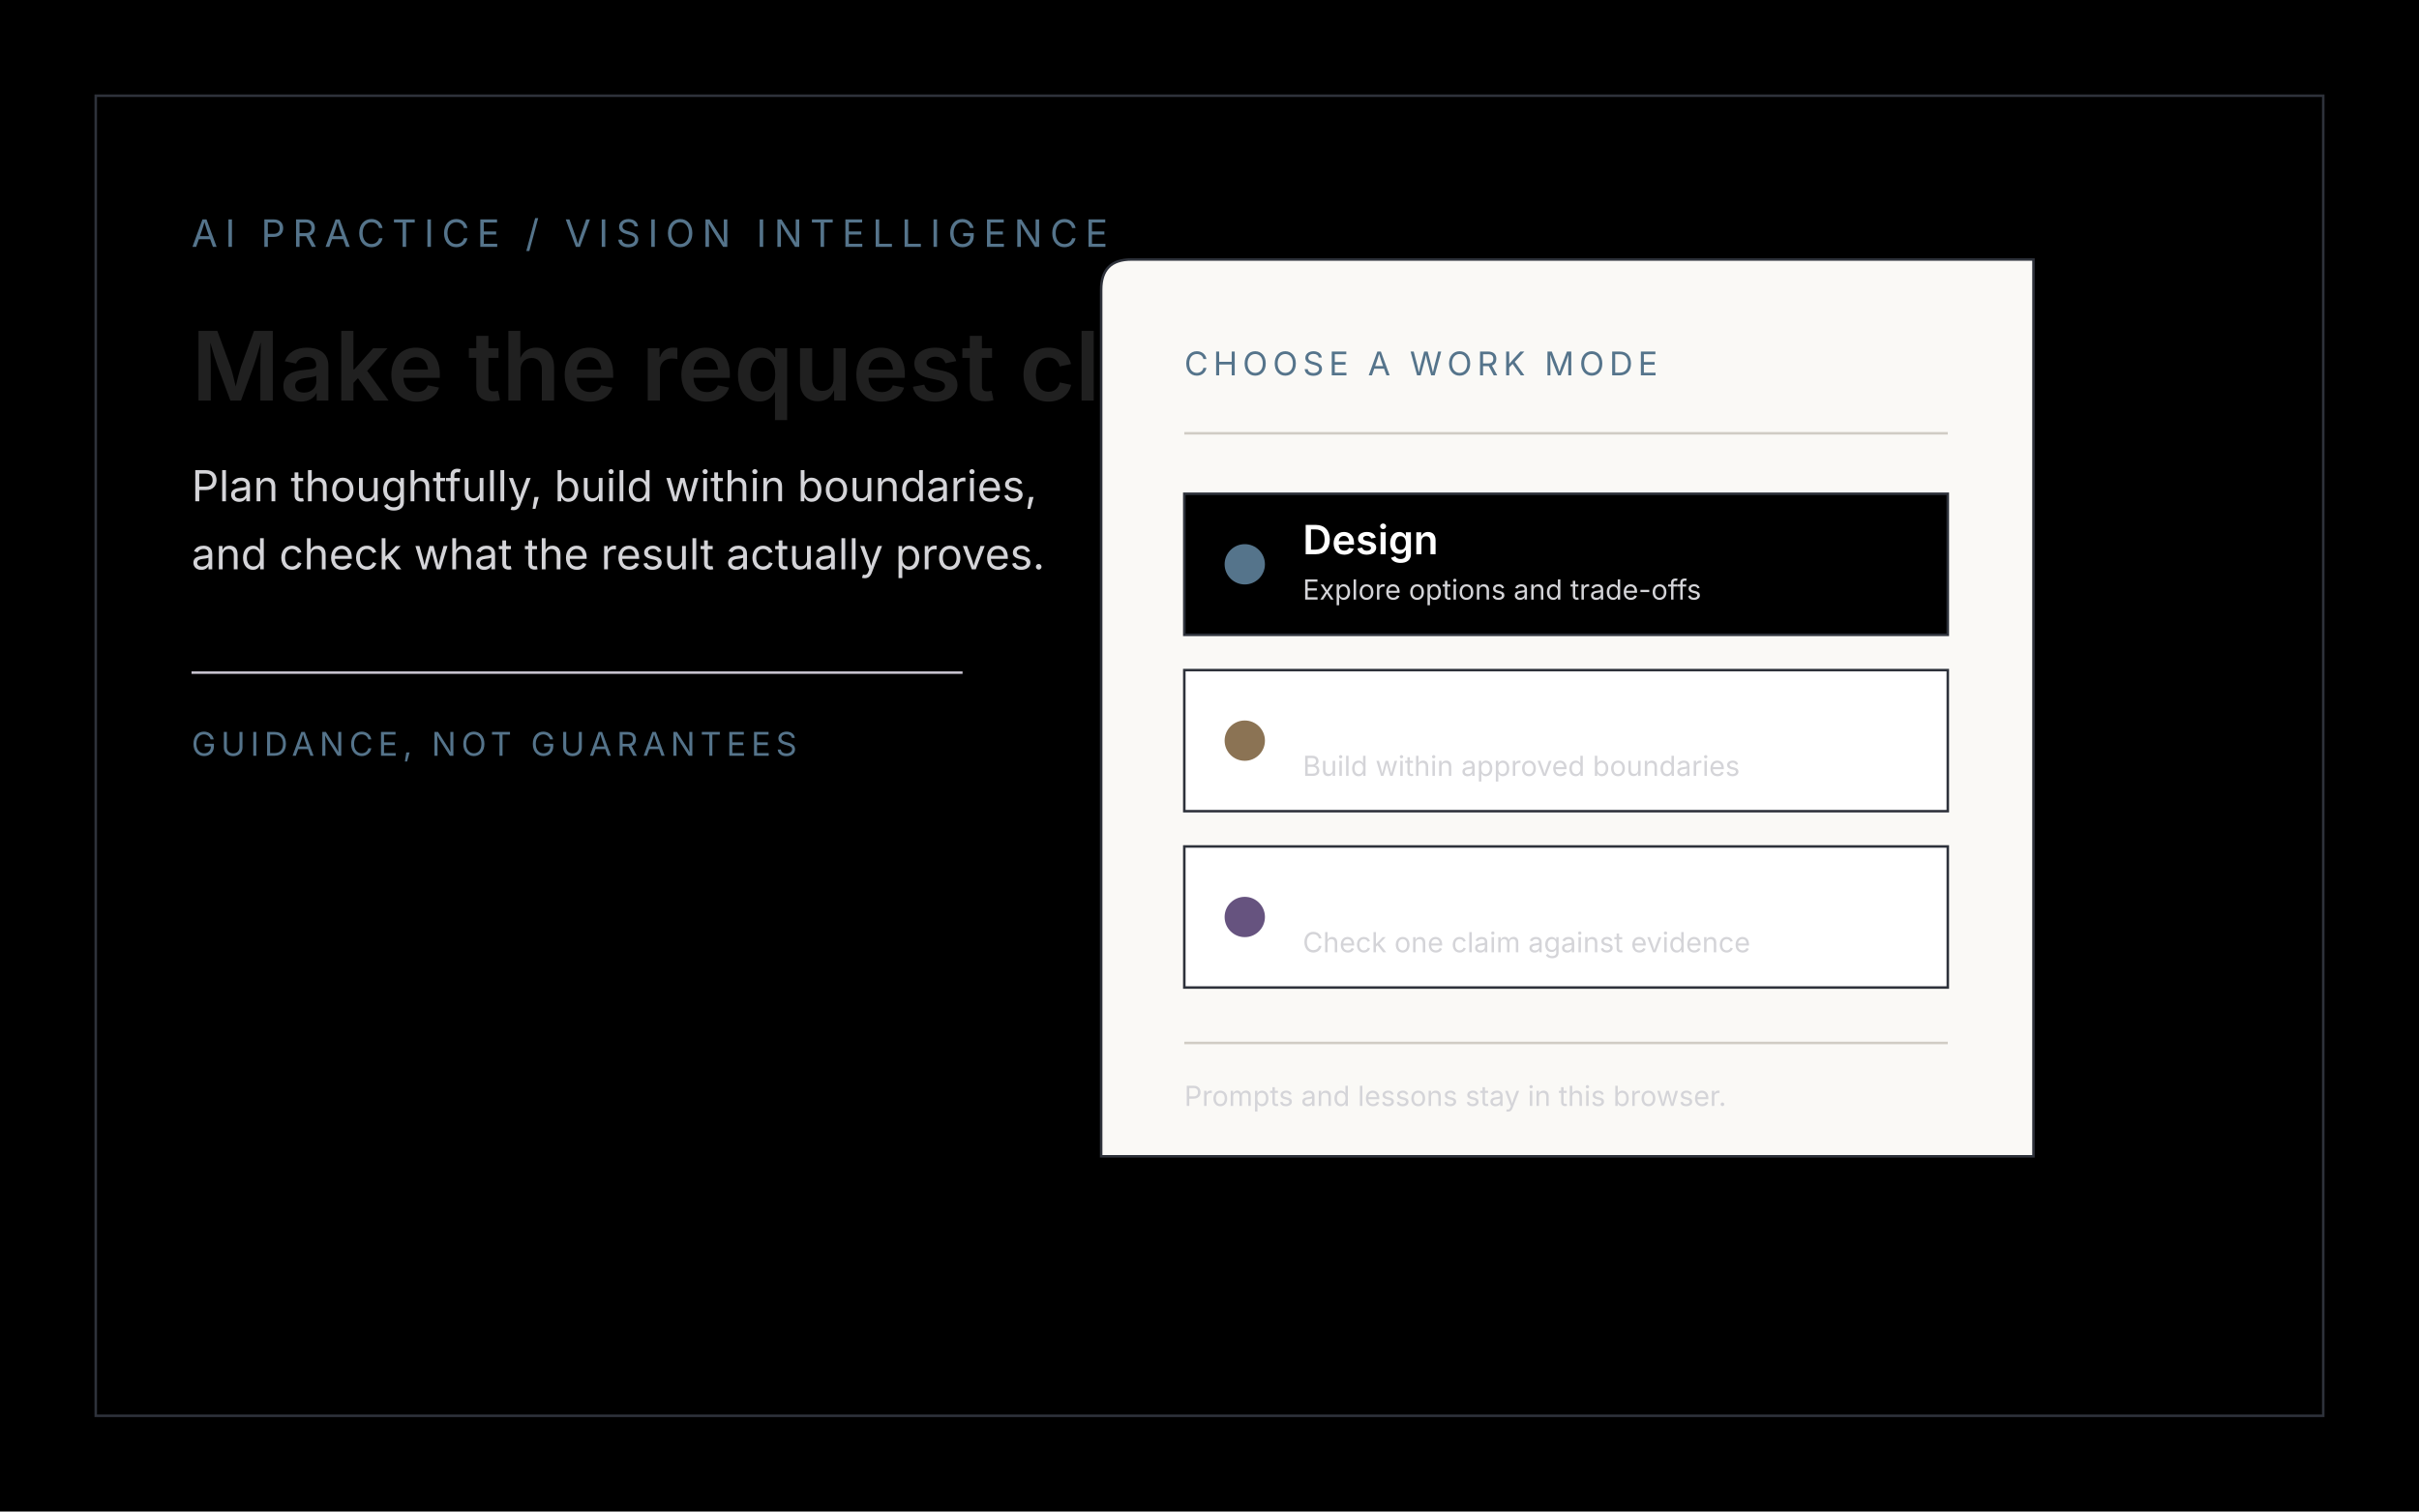
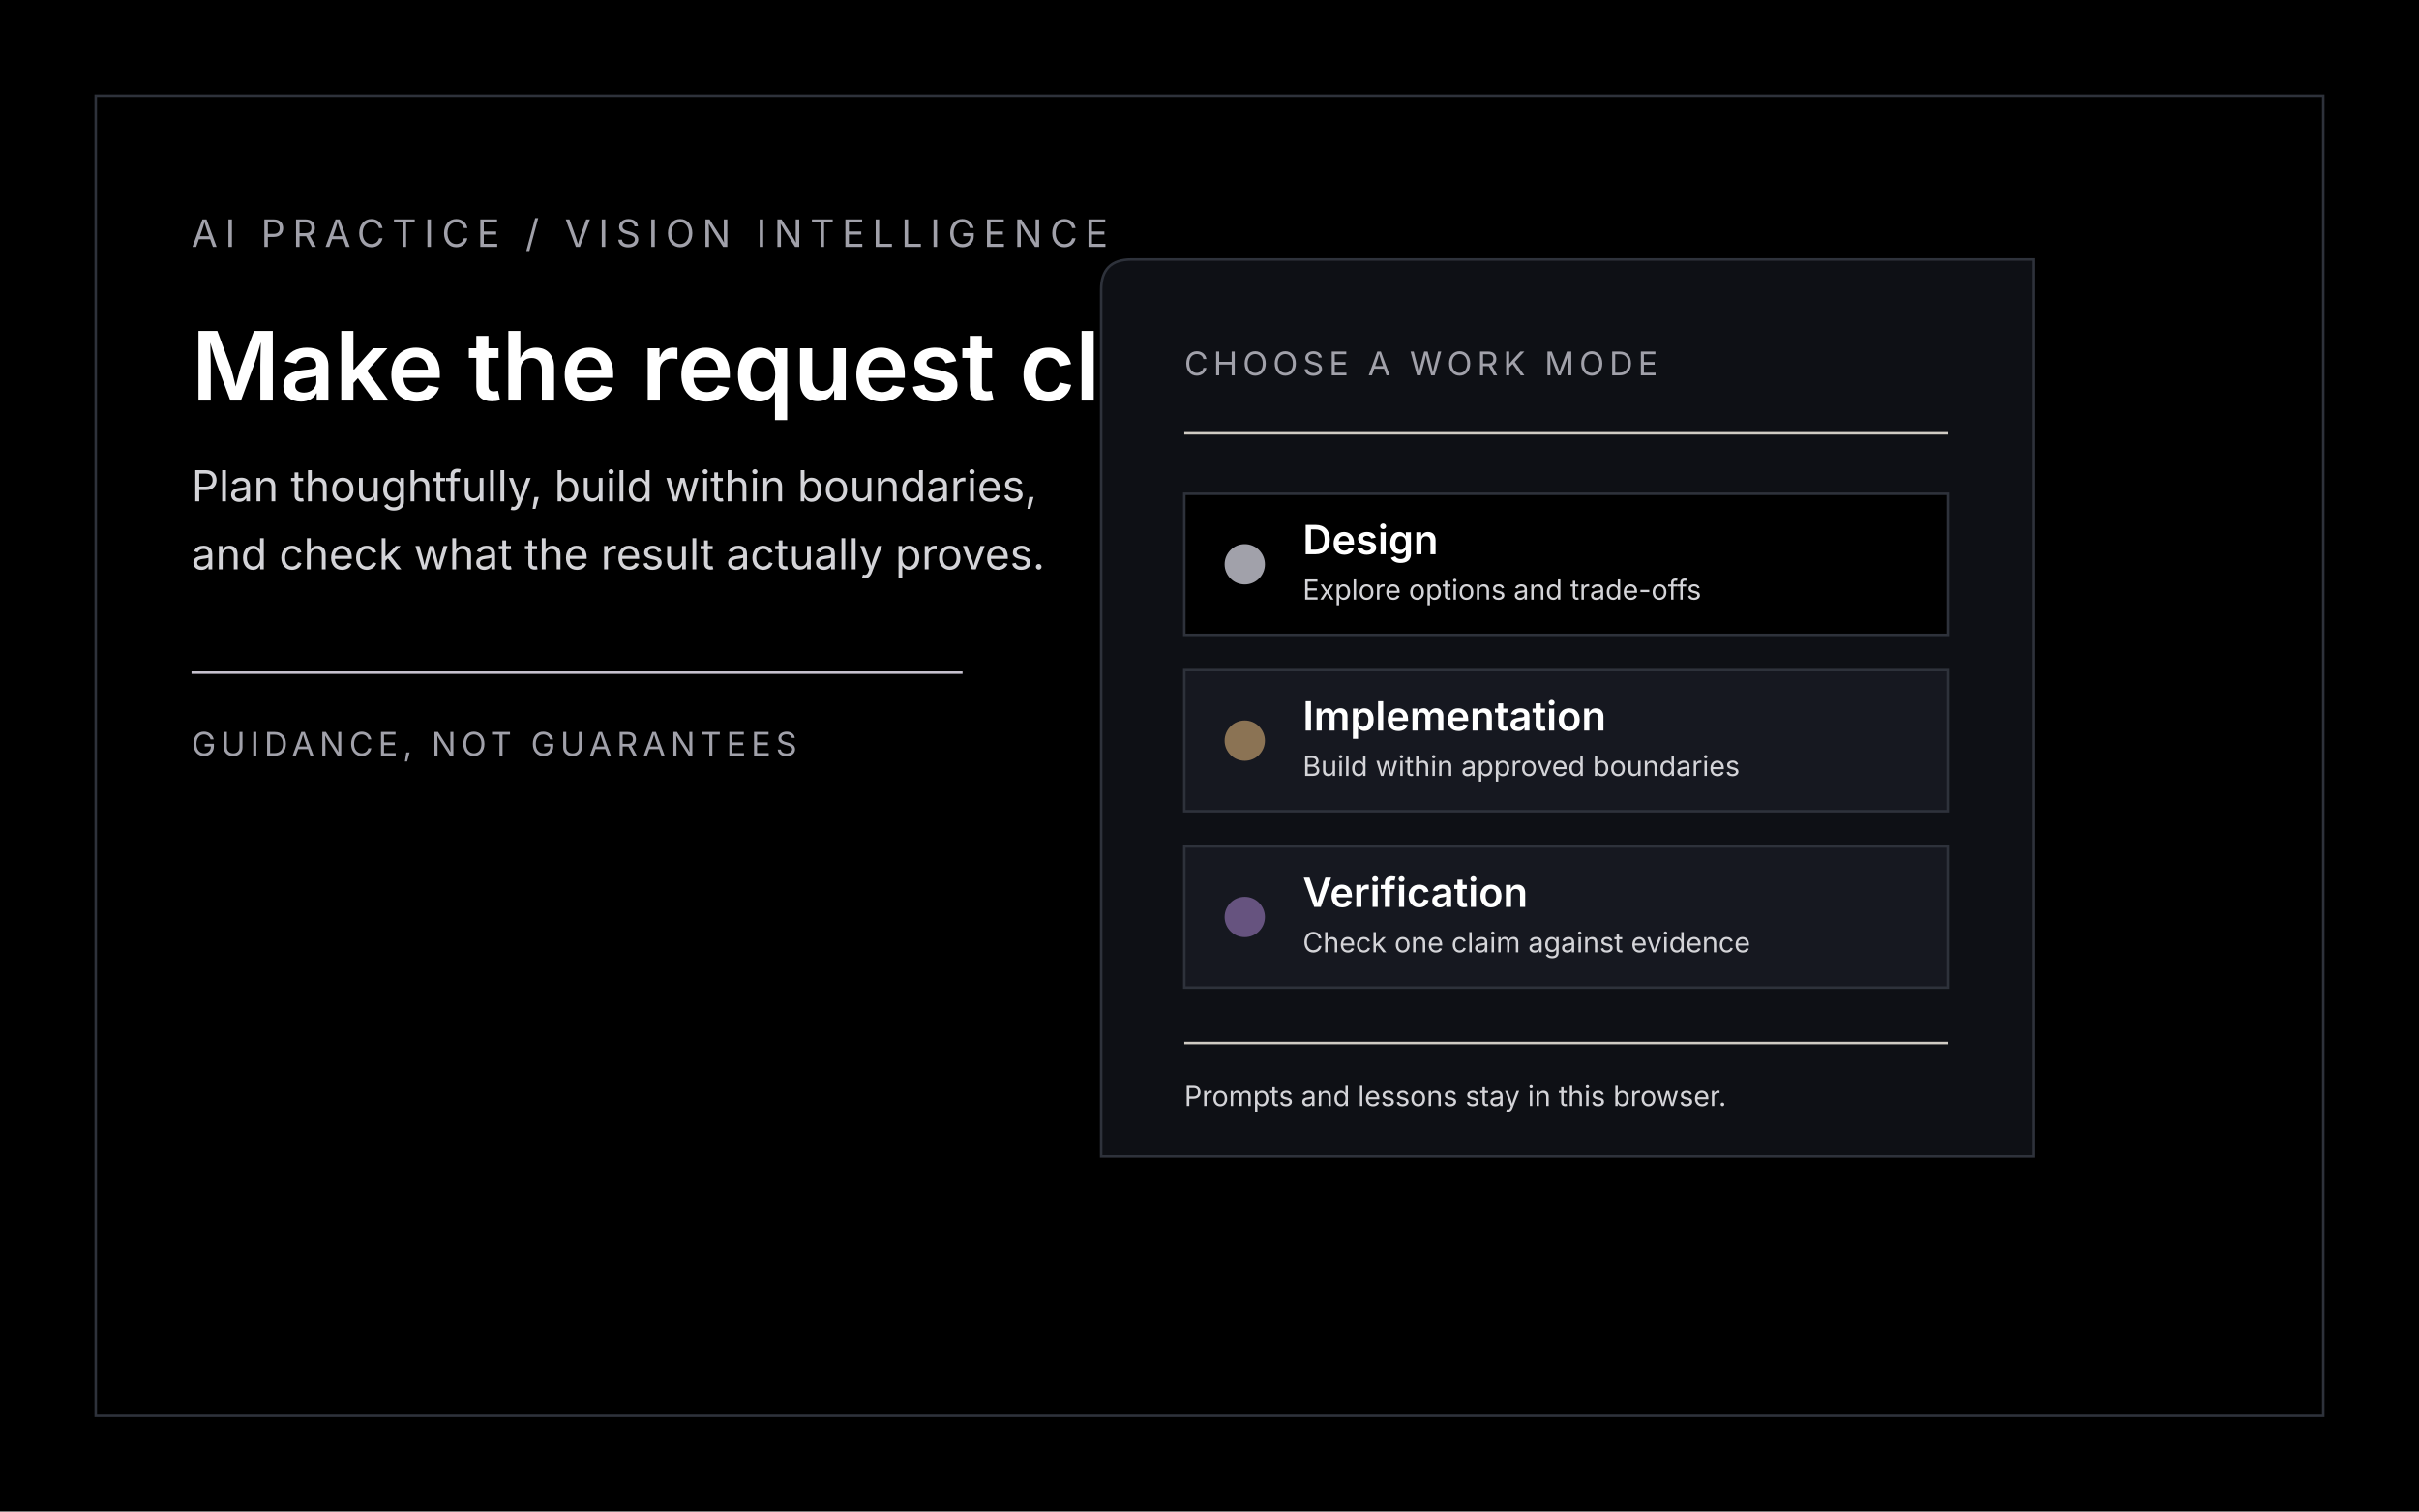
<svg xmlns="http://www.w3.org/2000/svg" viewBox="0 0 960 600" role="img">
  <defs>
    <style>
      text {
        font-family: 'Archivo', 'Inter', -apple-system, sans-serif;
      }
      .telemetry {
        font-family: 'IBM Plex Mono', ui-monospace, monospace !important;
      }
      .serif-accent {
        font-family: 'Instrument Serif', Georgia, serif !important;
        font-style: italic;
      }
    </style>
  </defs>
  <rect width="960" height="600" fill="#000000" />
  <path d="M38 38h884v524H38z" fill="none" stroke="#2e323b" />
-   <text x="76" y="98" fill="#55748b" font-family="'IBM Plex Mono', ui-monospace, monospace" font-size="15" letter-spacing="3">AI PRACTICE / VISION INTELLIGENCE</text>
-   <text x="76" y="159" fill="#202020" font-family="'Inter', -apple-system, sans-serif" font-size="38" font-weight="600">Make the request clearer.</text>
+   <text x="76" y="98" fill="#a1a1aa" font-family="'IBM Plex Mono', ui-monospace, monospace" font-size="15" letter-spacing="3">AI PRACTICE / VISION INTELLIGENCE</text>
+   <text x="76" y="159" fill="#ffffff" font-family="'Inter', -apple-system, sans-serif" font-size="38" font-weight="600">Make the request clearer.</text>
  <text x="76" y="199" fill="#d4d4d8" font-family="'Inter', -apple-system, sans-serif" font-size="17">Plan thoughtfully, build within boundaries,</text>
  <text x="76" y="226" fill="#d4d4d8" font-family="'Inter', -apple-system, sans-serif" font-size="17">and check what the result actually proves.</text>
  <path d="M76 267h306" stroke="#c6c1ce" />
-   <text x="76" y="300" fill="#55748b" font-family="'IBM Plex Mono', ui-monospace, monospace" font-size="13" letter-spacing="2">GUIDANCE, NOT GUARANTEES</text>
+   <text x="76" y="300" fill="#a1a1aa" font-family="'IBM Plex Mono', ui-monospace, monospace" font-size="13" letter-spacing="2">GUIDANCE, NOT GUARANTEES</text>
  <g transform="translate(437 95)">
-     <path d="M0 20q0-12 12-12h358v356H0z" fill="#faf9f6" stroke="#2e323b" />
-     <text x="33" y="54" fill="#55748b" font-family="'IBM Plex Mono', ui-monospace, monospace" font-size="13" letter-spacing="2">CHOOSE A WORK MODE</text>
+     <path d="M0 20q0-12 12-12h358v356H0z" fill="#0e1015" stroke="#2e323b" />
+     <text x="33" y="54" fill="#a1a1aa" font-family="'IBM Plex Mono', ui-monospace, monospace" font-size="13" letter-spacing="2">CHOOSE A WORK MODE</text>
    <path d="M33 77h303" stroke="#d0ccc4" />
    <rect x="33" y="101" width="303" height="56" fill="#000000" stroke="#2e323b" />
-     <circle cx="57" cy="129" r="8" fill="#55748b" />
+     <circle cx="57" cy="129" r="8" fill="#a1a1aa" />
    <text x="80" y="125" fill="#ffffff" font-family="'Inter', -apple-system, sans-serif" font-size="16" font-weight="600">Design</text>
    <text x="80" y="143" fill="#d4d4d8" font-family="'Inter', -apple-system, sans-serif" font-size="11">Explore options and trade-offs</text>
-     <rect x="33" y="171" width="303" height="56" fill="#fff" stroke="#2e323b" />
+     <rect x="33" y="171" width="303" height="56" fill="#161820" stroke="#2e323b" />
    <circle cx="57" cy="199" r="8" fill="#8b7354" />
    <text x="80" y="195" fill="#ffffff" font-family="'Inter', -apple-system, sans-serif" font-size="16" font-weight="600">Implementation</text>
    <text x="80" y="213" fill="#d4d4d8" font-family="'Inter', -apple-system, sans-serif" font-size="11">Build within approved boundaries</text>
-     <rect x="33" y="241" width="303" height="56" fill="#fff" stroke="#2e323b" />
+     <rect x="33" y="241" width="303" height="56" fill="#161820" stroke="#2e323b" />
    <circle cx="57" cy="269" r="8" fill="#66537f" />
    <text x="80" y="265" fill="#ffffff" font-family="'Inter', -apple-system, sans-serif" font-size="16" font-weight="600">Verification</text>
    <text x="80" y="283" fill="#d4d4d8" font-family="'Inter', -apple-system, sans-serif" font-size="11">Check one claim against evidence</text>
    <path d="M33 319h303" stroke="#d0ccc4" />
    <text x="33" y="344" fill="#d4d4d8" font-family="'Inter', -apple-system, sans-serif" font-size="11">Prompts and lessons stay in this browser.</text>
  </g>
</svg>
